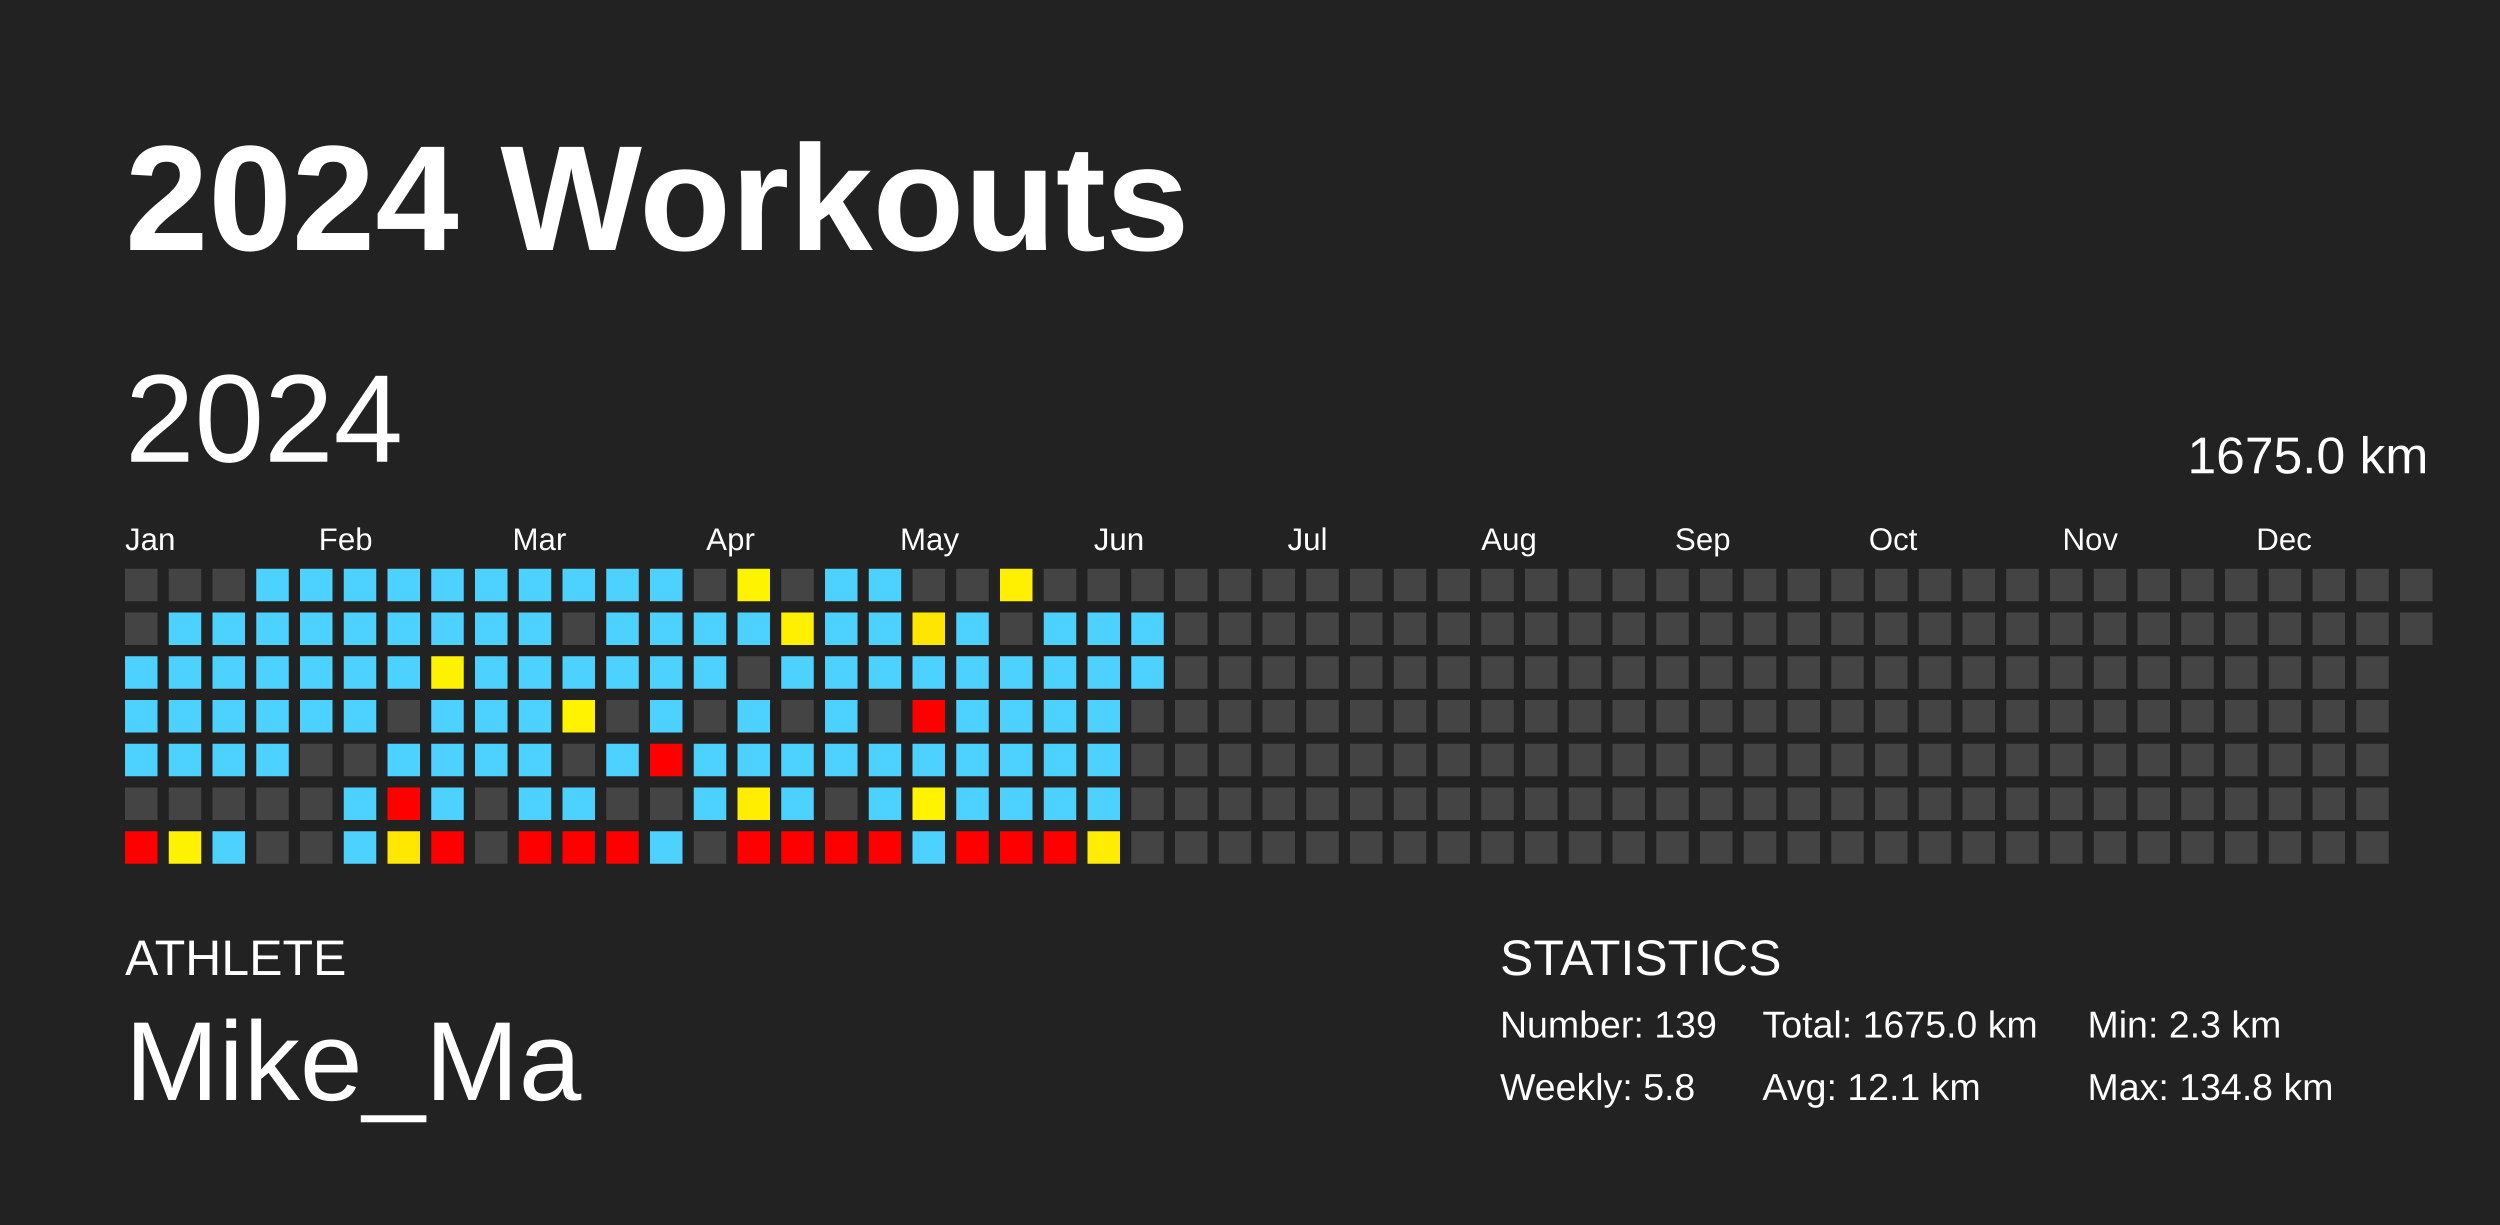
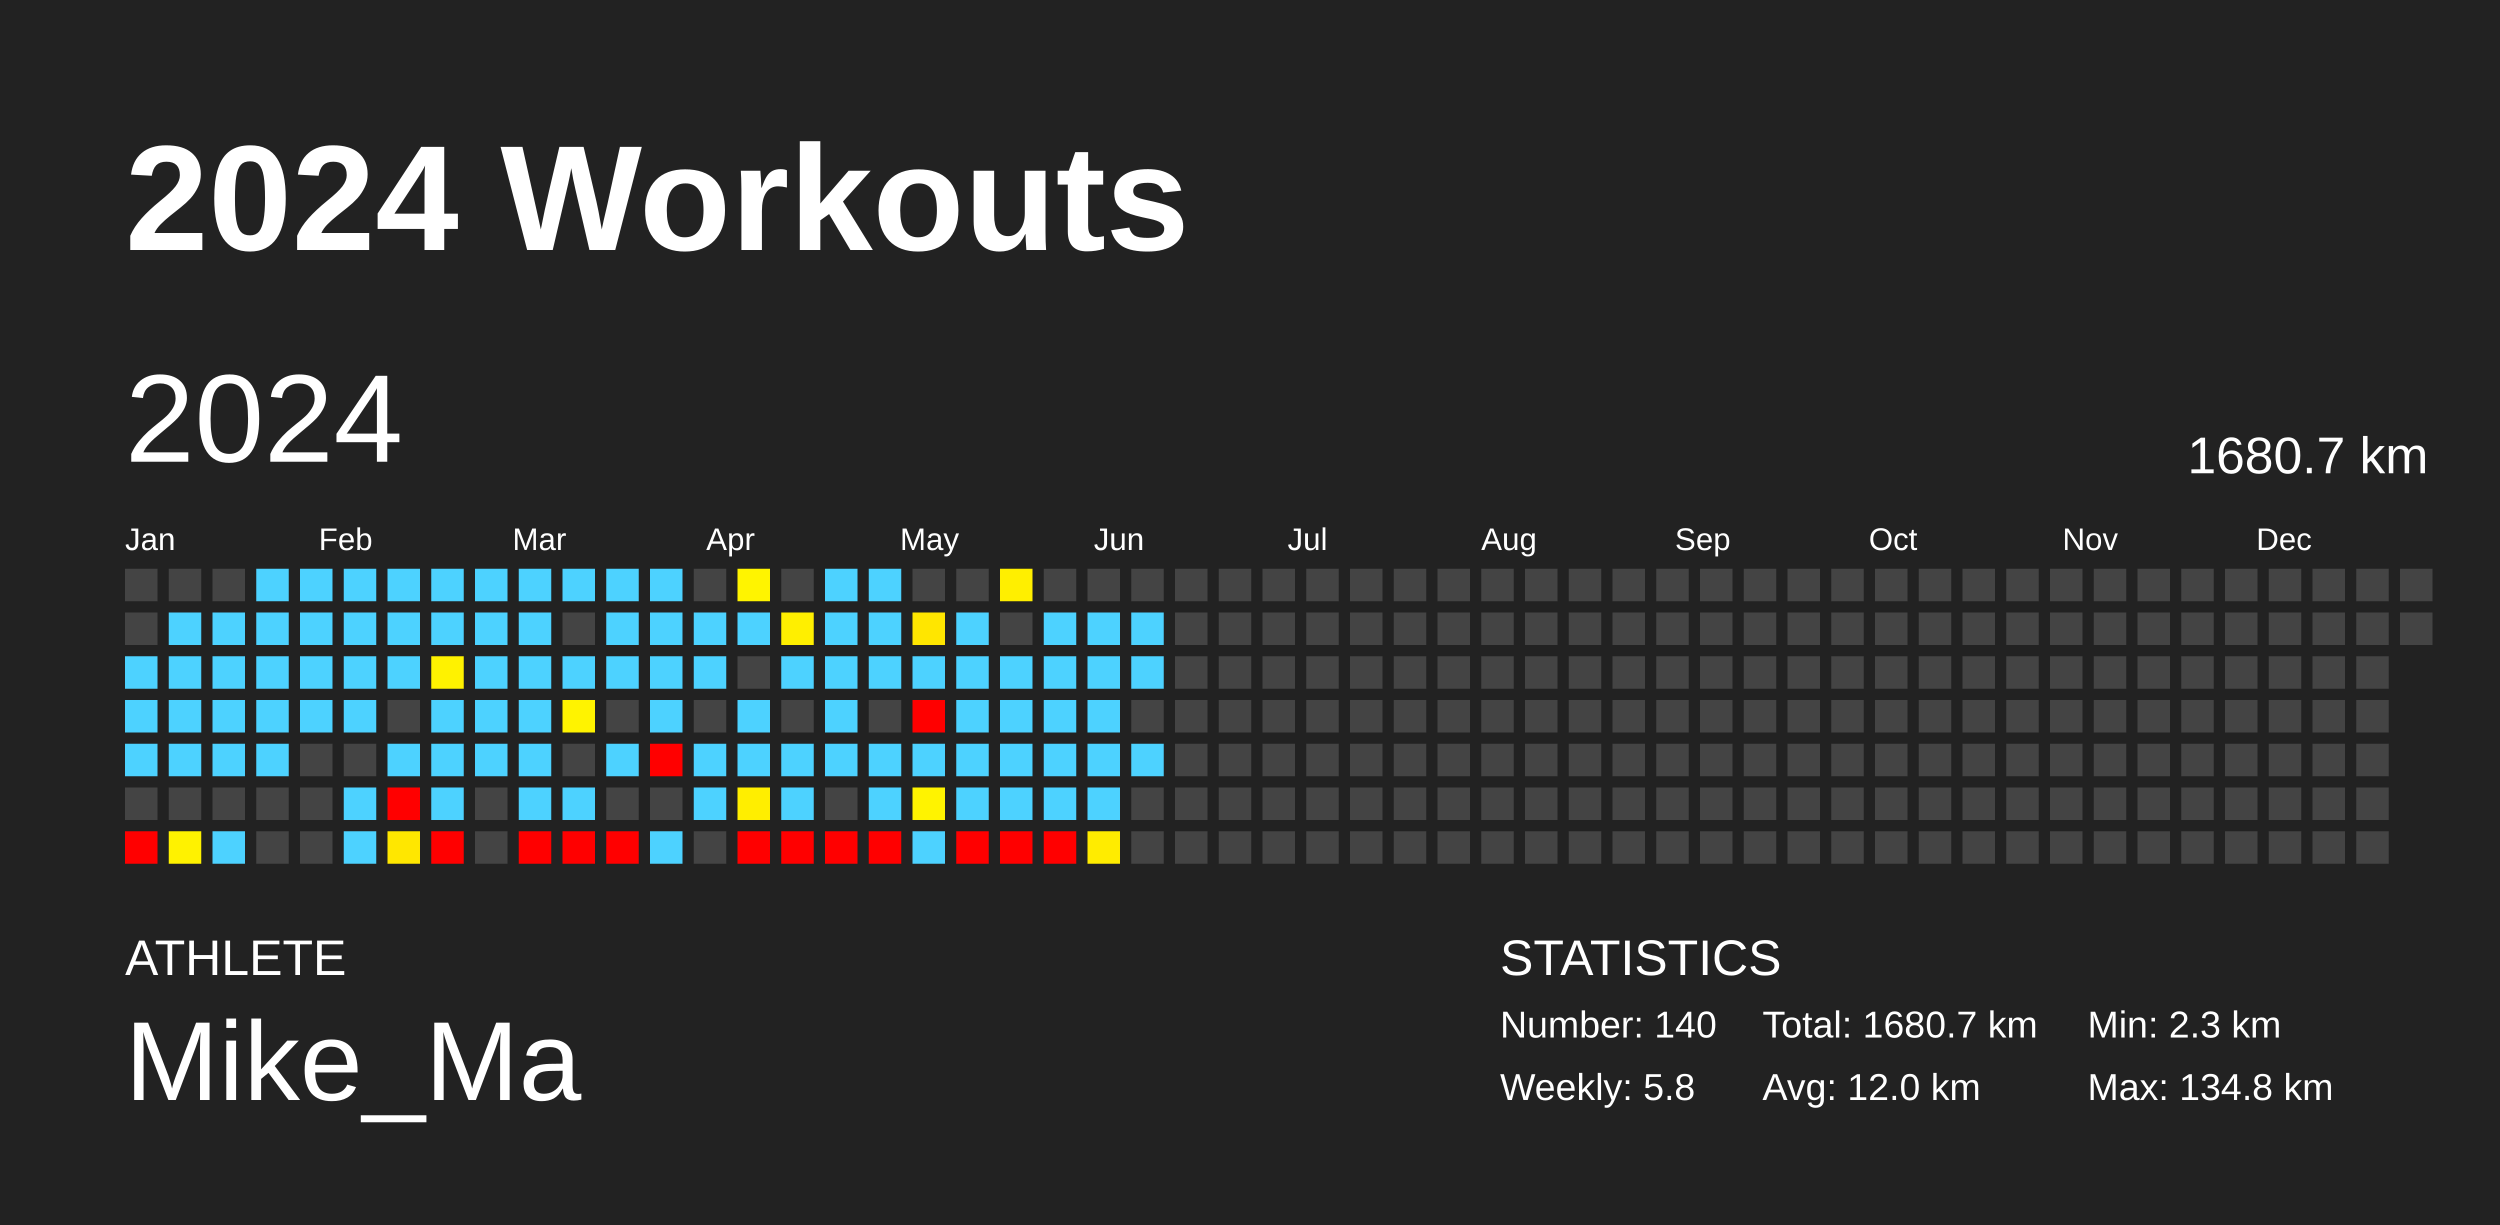
<svg xmlns="http://www.w3.org/2000/svg" baseProfile="full" height="98mm" version="1.1" viewBox="0,0,200,98" width="200mm">
  <defs />
  <rect fill="#222222" height="98" width="200" x="0" y="0" />
  <text fill="#FFFFFF" style="font-size:12px; font-family:Arial; font-weight:bold;" x="10" y="20">2024 Workouts</text>
  <text fill="#FFFFFF" style="font-size:4px; font-family:Arial" x="10" y="78">ATHLETE</text>
  <text fill="#FFFFFF" style="font-size:9px; font-family:Arial" x="10" y="88">Mike_Ma</text>
  <text fill="#FFFFFF" style="font-size:4px; font-family:Arial" x="120" y="78">STATISTICS</text>
-   <text fill="#FFFFFF" style="font-size:3px; font-family:Arial" x="120" y="83">Number: 139</text>
+   <text fill="#FFFFFF" style="font-size:3px; font-family:Arial" x="120" y="83">Number: 140</text>
  <text fill="#FFFFFF" style="font-size:3px; font-family:Arial" x="120" y="88">Weekly: 5.8</text>
-   <text fill="#FFFFFF" style="font-size:3px; font-family:Arial" x="141" y="83">Total: 1675.0 km</text>
-   <text fill="#FFFFFF" style="font-size:3px; font-family:Arial" x="141" y="88">Avg: 12.1 km</text>
+   <text fill="#FFFFFF" style="font-size:3px; font-family:Arial" x="141" y="83">Total: 1680.7 km</text>
+   <text fill="#FFFFFF" style="font-size:3px; font-family:Arial" x="141" y="88">Avg: 12.0 km</text>
  <text fill="#FFFFFF" style="font-size:3px; font-family:Arial" x="167" y="83">Min: 2.3 km</text>
  <text fill="#FFFFFF" style="font-size:3px; font-family:Arial" x="167" y="88">Max: 134.8 km</text>
  <text dominant-baseline="hanging" fill="#FFFFFF" style="font-size:10.0px; font-family:Arial;" x="10" y="30">2024</text>
-   <text dominant-baseline="hanging" fill="#FFFFFF" style="font-size:4.125px; font-family:Arial;" x="175" y="35">1675.0 km</text>
+   <text dominant-baseline="hanging" fill="#FFFFFF" style="font-size:4.125px; font-family:Arial;" x="175" y="35">1680.7 km</text>
  <text fill="#FFFFFF" style="font-size:2.5px; font-family:Arial" x="10.0" y="44">Jan</text>
  <text fill="#FFFFFF" style="font-size:2.5px; font-family:Arial" x="25.5" y="44">Feb</text>
  <text fill="#FFFFFF" style="font-size:2.5px; font-family:Arial" x="41.0" y="44">Mar</text>
  <text fill="#FFFFFF" style="font-size:2.5px; font-family:Arial" x="56.5" y="44">Apr</text>
  <text fill="#FFFFFF" style="font-size:2.5px; font-family:Arial" x="72.0" y="44">May</text>
  <text fill="#FFFFFF" style="font-size:2.5px; font-family:Arial" x="87.5" y="44">Jun</text>
  <text fill="#FFFFFF" style="font-size:2.5px; font-family:Arial" x="103.0" y="44">Jul</text>
  <text fill="#FFFFFF" style="font-size:2.5px; font-family:Arial" x="118.5" y="44">Aug</text>
  <text fill="#FFFFFF" style="font-size:2.5px; font-family:Arial" x="134.0" y="44">Sep</text>
  <text fill="#FFFFFF" style="font-size:2.5px; font-family:Arial" x="149.5" y="44">Oct</text>
  <text fill="#FFFFFF" style="font-size:2.5px; font-family:Arial" x="165.0" y="44">Nov</text>
  <text fill="#FFFFFF" style="font-size:2.5px; font-family:Arial" x="180.5" y="44">Dec</text>
  <rect fill="#444444" height="2.6" width="2.6" x="10.0" y="45.5" />
  <rect fill="#444444" height="2.6" width="2.6" x="10.0" y="49.0" />
  <rect fill="#4dd2ff" height="2.6" width="2.6" x="10.0" y="52.5" />
  <rect fill="#4dd2ff" height="2.6" width="2.6" x="10.0" y="56.0" />
  <rect fill="#4dd2ff" height="2.6" width="2.6" x="10.0" y="59.5" />
  <rect fill="#444444" height="2.6" width="2.6" x="10.0" y="63.0" />
  <rect fill="red" height="2.6" width="2.6" x="10.0" y="66.5" />
  <rect fill="#444444" height="2.6" width="2.6" x="13.5" y="45.5" />
  <rect fill="#4dd2ff" height="2.6" width="2.6" x="13.5" y="49.0" />
  <rect fill="#4dd2ff" height="2.6" width="2.6" x="13.5" y="52.5" />
  <rect fill="#4dd2ff" height="2.6" width="2.6" x="13.5" y="56.0" />
  <rect fill="#4dd2ff" height="2.6" width="2.6" x="13.5" y="59.5" />
  <rect fill="#444444" height="2.6" width="2.6" x="13.5" y="63.0" />
  <rect fill="#fff200" height="2.6" width="2.6" x="13.5" y="66.5" />
  <rect fill="#444444" height="2.6" width="2.6" x="17.0" y="45.5" />
  <rect fill="#4dd2ff" height="2.6" width="2.6" x="17.0" y="49.0" />
  <rect fill="#4dd2ff" height="2.6" width="2.6" x="17.0" y="52.5" />
  <rect fill="#4dd2ff" height="2.6" width="2.6" x="17.0" y="56.0" />
  <rect fill="#4dd2ff" height="2.6" width="2.6" x="17.0" y="59.5" />
  <rect fill="#444444" height="2.6" width="2.6" x="17.0" y="63.0" />
  <rect fill="#4dd2ff" height="2.6" width="2.6" x="17.0" y="66.5" />
  <rect fill="#4dd2ff" height="2.6" width="2.6" x="20.5" y="45.5" />
  <rect fill="#4dd2ff" height="2.6" width="2.6" x="20.5" y="49.0" />
  <rect fill="#4dd2ff" height="2.6" width="2.6" x="20.5" y="52.5" />
  <rect fill="#4dd2ff" height="2.6" width="2.6" x="20.5" y="56.0" />
  <rect fill="#4dd2ff" height="2.6" width="2.6" x="20.5" y="59.5" />
  <rect fill="#444444" height="2.6" width="2.6" x="20.5" y="63.0" />
  <rect fill="#444444" height="2.6" width="2.6" x="20.5" y="66.5" />
  <rect fill="#4dd2ff" height="2.6" width="2.6" x="24.0" y="45.5" />
  <rect fill="#4dd2ff" height="2.6" width="2.6" x="24.0" y="49.0" />
  <rect fill="#4dd2ff" height="2.6" width="2.6" x="24.0" y="52.5" />
  <rect fill="#4dd2ff" height="2.6" width="2.6" x="24.0" y="56.0" />
  <rect fill="#444444" height="2.6" width="2.6" x="24.0" y="59.5" />
  <rect fill="#444444" height="2.6" width="2.6" x="24.0" y="63.0" />
  <rect fill="#444444" height="2.6" width="2.6" x="24.0" y="66.5" />
  <rect fill="#4dd2ff" height="2.6" width="2.6" x="27.5" y="45.5" />
  <rect fill="#4dd2ff" height="2.6" width="2.6" x="27.5" y="49.0" />
  <rect fill="#4dd2ff" height="2.6" width="2.6" x="27.5" y="52.5" />
  <rect fill="#4dd2ff" height="2.6" width="2.6" x="27.5" y="56.0" />
  <rect fill="#444444" height="2.6" width="2.6" x="27.5" y="59.5" />
  <rect fill="#4dd2ff" height="2.6" width="2.6" x="27.5" y="63.0" />
  <rect fill="#4dd2ff" height="2.6" width="2.6" x="27.5" y="66.5" />
  <rect fill="#4dd2ff" height="2.6" width="2.6" x="31.0" y="45.5" />
  <rect fill="#4dd2ff" height="2.6" width="2.6" x="31.0" y="49.0" />
  <rect fill="#4dd2ff" height="2.6" width="2.6" x="31.0" y="52.5" />
  <rect fill="#444444" height="2.6" width="2.6" x="31.0" y="56.0" />
  <rect fill="#4dd2ff" height="2.6" width="2.6" x="31.0" y="59.5" />
  <rect fill="red" height="2.6" width="2.6" x="31.0" y="63.0" />
  <rect fill="#ffe700" height="2.6" width="2.6" x="31.0" y="66.5" />
  <rect fill="#4dd2ff" height="2.6" width="2.6" x="34.5" y="45.5" />
  <rect fill="#4dd2ff" height="2.6" width="2.6" x="34.5" y="49.0" />
  <rect fill="#fff200" height="2.6" width="2.6" x="34.5" y="52.5" />
  <rect fill="#4dd2ff" height="2.6" width="2.6" x="34.5" y="56.0" />
  <rect fill="#4dd2ff" height="2.6" width="2.6" x="34.5" y="59.5" />
  <rect fill="#4dd2ff" height="2.6" width="2.6" x="34.5" y="63.0" />
  <rect fill="red" height="2.6" width="2.6" x="34.5" y="66.5" />
  <rect fill="#4dd2ff" height="2.6" width="2.6" x="38.0" y="45.5" />
  <rect fill="#4dd2ff" height="2.6" width="2.6" x="38.0" y="49.0" />
  <rect fill="#4dd2ff" height="2.6" width="2.6" x="38.0" y="52.5" />
  <rect fill="#4dd2ff" height="2.6" width="2.6" x="38.0" y="56.0" />
  <rect fill="#4dd2ff" height="2.6" width="2.6" x="38.0" y="59.5" />
  <rect fill="#444444" height="2.6" width="2.6" x="38.0" y="63.0" />
  <rect fill="#444444" height="2.6" width="2.6" x="38.0" y="66.5" />
  <rect fill="#4dd2ff" height="2.6" width="2.6" x="41.5" y="45.5" />
  <rect fill="#4dd2ff" height="2.6" width="2.6" x="41.5" y="49.0" />
  <rect fill="#4dd2ff" height="2.6" width="2.6" x="41.5" y="52.5" />
  <rect fill="#4dd2ff" height="2.6" width="2.6" x="41.5" y="56.0" />
  <rect fill="#4dd2ff" height="2.6" width="2.6" x="41.5" y="59.5" />
  <rect fill="#4dd2ff" height="2.6" width="2.6" x="41.5" y="63.0" />
  <rect fill="red" height="2.6" width="2.6" x="41.5" y="66.5" />
  <rect fill="#4dd2ff" height="2.6" width="2.6" x="45.0" y="45.5" />
  <rect fill="#444444" height="2.6" width="2.6" x="45.0" y="49.0" />
  <rect fill="#4dd2ff" height="2.6" width="2.6" x="45.0" y="52.5" />
  <rect fill="#fff300" height="2.6" width="2.6" x="45.0" y="56.0" />
  <rect fill="#444444" height="2.6" width="2.6" x="45.0" y="59.5" />
  <rect fill="#4dd2ff" height="2.6" width="2.6" x="45.0" y="63.0" />
  <rect fill="red" height="2.6" width="2.6" x="45.0" y="66.5" />
  <rect fill="#4dd2ff" height="2.6" width="2.6" x="48.5" y="45.5" />
  <rect fill="#4dd2ff" height="2.6" width="2.6" x="48.5" y="49.0" />
  <rect fill="#4dd2ff" height="2.6" width="2.6" x="48.5" y="52.5" />
  <rect fill="#444444" height="2.6" width="2.6" x="48.5" y="56.0" />
  <rect fill="#4dd2ff" height="2.6" width="2.6" x="48.5" y="59.5" />
  <rect fill="#444444" height="2.6" width="2.6" x="48.5" y="63.0" />
  <rect fill="red" height="2.6" width="2.6" x="48.5" y="66.5" />
  <rect fill="#4dd2ff" height="2.6" width="2.6" x="52.0" y="45.5" />
  <rect fill="#4dd2ff" height="2.6" width="2.6" x="52.0" y="49.0" />
  <rect fill="#4dd2ff" height="2.6" width="2.6" x="52.0" y="52.5" />
  <rect fill="#4dd2ff" height="2.6" width="2.6" x="52.0" y="56.0" />
  <rect fill="red" height="2.6" width="2.6" x="52.0" y="59.5" />
  <rect fill="#444444" height="2.6" width="2.6" x="52.0" y="63.0" />
  <rect fill="#4dd2ff" height="2.6" width="2.6" x="52.0" y="66.5" />
  <rect fill="#444444" height="2.6" width="2.6" x="55.5" y="45.5" />
  <rect fill="#4dd2ff" height="2.6" width="2.6" x="55.5" y="49.0" />
  <rect fill="#4dd2ff" height="2.6" width="2.6" x="55.5" y="52.5" />
  <rect fill="#444444" height="2.6" width="2.6" x="55.5" y="56.0" />
  <rect fill="#4dd2ff" height="2.6" width="2.6" x="55.5" y="59.5" />
  <rect fill="#4dd2ff" height="2.6" width="2.6" x="55.5" y="63.0" />
  <rect fill="#444444" height="2.6" width="2.6" x="55.5" y="66.5" />
  <rect fill="#fff400" height="2.6" width="2.6" x="59.0" y="45.5" />
  <rect fill="#4dd2ff" height="2.6" width="2.6" x="59.0" y="49.0" />
  <rect fill="#444444" height="2.6" width="2.6" x="59.0" y="52.5" />
  <rect fill="#4dd2ff" height="2.6" width="2.6" x="59.0" y="56.0" />
  <rect fill="#4dd2ff" height="2.6" width="2.6" x="59.0" y="59.5" />
  <rect fill="#ffee00" height="2.6" width="2.6" x="59.0" y="63.0" />
  <rect fill="red" height="2.6" width="2.6" x="59.0" y="66.5" />
  <rect fill="#444444" height="2.6" width="2.6" x="62.5" y="45.5" />
  <rect fill="#ffef00" height="2.6" width="2.6" x="62.5" y="49.0" />
  <rect fill="#4dd2ff" height="2.6" width="2.6" x="62.5" y="52.5" />
  <rect fill="#444444" height="2.6" width="2.6" x="62.5" y="56.0" />
  <rect fill="#4dd2ff" height="2.6" width="2.6" x="62.5" y="59.5" />
  <rect fill="#4dd2ff" height="2.6" width="2.6" x="62.5" y="63.0" />
  <rect fill="red" height="2.6" width="2.6" x="62.5" y="66.5" />
  <rect fill="#4dd2ff" height="2.6" width="2.6" x="66.0" y="45.5" />
  <rect fill="#4dd2ff" height="2.6" width="2.6" x="66.0" y="49.0" />
  <rect fill="#4dd2ff" height="2.6" width="2.6" x="66.0" y="52.5" />
  <rect fill="#4dd2ff" height="2.6" width="2.6" x="66.0" y="56.0" />
  <rect fill="#4dd2ff" height="2.6" width="2.6" x="66.0" y="59.5" />
  <rect fill="#444444" height="2.6" width="2.6" x="66.0" y="63.0" />
  <rect fill="red" height="2.6" width="2.6" x="66.0" y="66.5" />
  <rect fill="#4dd2ff" height="2.6" width="2.6" x="69.5" y="45.5" />
  <rect fill="#4dd2ff" height="2.6" width="2.6" x="69.5" y="49.0" />
  <rect fill="#4dd2ff" height="2.6" width="2.6" x="69.5" y="52.5" />
  <rect fill="#444444" height="2.6" width="2.6" x="69.5" y="56.0" />
  <rect fill="#4dd2ff" height="2.6" width="2.6" x="69.5" y="59.5" />
  <rect fill="#4dd2ff" height="2.6" width="2.6" x="69.5" y="63.0" />
  <rect fill="red" height="2.6" width="2.6" x="69.5" y="66.5" />
  <rect fill="#444444" height="2.6" width="2.6" x="73.0" y="45.5" />
  <rect fill="#ffe600" height="2.6" width="2.6" x="73.0" y="49.0" />
  <rect fill="#4dd2ff" height="2.6" width="2.6" x="73.0" y="52.5" />
  <rect fill="red" height="2.6" width="2.6" x="73.0" y="56.0" />
  <rect fill="#4dd2ff" height="2.6" width="2.6" x="73.0" y="59.5" />
  <rect fill="#fff300" height="2.6" width="2.6" x="73.0" y="63.0" />
  <rect fill="#4dd2ff" height="2.6" width="2.6" x="73.0" y="66.5" />
  <rect fill="#444444" height="2.6" width="2.6" x="76.5" y="45.5" />
  <rect fill="#4dd2ff" height="2.6" width="2.6" x="76.5" y="49.0" />
  <rect fill="#4dd2ff" height="2.6" width="2.6" x="76.5" y="52.5" />
  <rect fill="#4dd2ff" height="2.6" width="2.6" x="76.5" y="56.0" />
  <rect fill="#4dd2ff" height="2.6" width="2.6" x="76.5" y="59.5" />
  <rect fill="#4dd2ff" height="2.6" width="2.6" x="76.5" y="63.0" />
  <rect fill="red" height="2.6" width="2.6" x="76.5" y="66.5" />
  <rect fill="#ffef00" height="2.6" width="2.6" x="80.0" y="45.5" />
  <rect fill="#444444" height="2.6" width="2.6" x="80.0" y="49.0" />
  <rect fill="#4dd2ff" height="2.6" width="2.6" x="80.0" y="52.5" />
  <rect fill="#4dd2ff" height="2.6" width="2.6" x="80.0" y="56.0" />
  <rect fill="#4dd2ff" height="2.6" width="2.6" x="80.0" y="59.5" />
  <rect fill="#4dd2ff" height="2.6" width="2.6" x="80.0" y="63.0" />
  <rect fill="red" height="2.6" width="2.6" x="80.0" y="66.5" />
  <rect fill="#444444" height="2.6" width="2.6" x="83.5" y="45.5" />
  <rect fill="#4dd2ff" height="2.6" width="2.6" x="83.5" y="49.0" />
  <rect fill="#4dd2ff" height="2.6" width="2.6" x="83.5" y="52.5" />
  <rect fill="#4dd2ff" height="2.6" width="2.6" x="83.5" y="56.0" />
  <rect fill="#4dd2ff" height="2.6" width="2.6" x="83.5" y="59.5" />
  <rect fill="#4dd2ff" height="2.6" width="2.6" x="83.5" y="63.0" />
  <rect fill="red" height="2.6" width="2.6" x="83.5" y="66.5" />
  <rect fill="#444444" height="2.6" width="2.6" x="87.0" y="45.5" />
  <rect fill="#4dd2ff" height="2.6" width="2.6" x="87.0" y="49.0" />
  <rect fill="#4dd2ff" height="2.6" width="2.6" x="87.0" y="52.5" />
  <rect fill="#4dd2ff" height="2.6" width="2.6" x="87.0" y="56.0" />
  <rect fill="#4dd2ff" height="2.6" width="2.6" x="87.0" y="59.5" />
  <rect fill="#4dd2ff" height="2.6" width="2.6" x="87.0" y="63.0" />
  <rect fill="#ffec00" height="2.6" width="2.6" x="87.0" y="66.5" />
  <rect fill="#444444" height="2.6" width="2.6" x="90.5" y="45.5" />
  <rect fill="#4dd2ff" height="2.6" width="2.6" x="90.5" y="49.0" />
  <rect fill="#4dd2ff" height="2.6" width="2.6" x="90.5" y="52.5" />
  <rect fill="#444444" height="2.6" width="2.6" x="90.5" y="56.0" />
-   <rect fill="#444444" height="2.6" width="2.6" x="90.5" y="59.5" />
+   <rect fill="#4dd2ff" height="2.6" width="2.6" x="90.5" y="59.5" />
  <rect fill="#444444" height="2.6" width="2.6" x="90.5" y="63.0" />
  <rect fill="#444444" height="2.6" width="2.6" x="90.5" y="66.5" />
  <rect fill="#444444" height="2.6" width="2.6" x="94.0" y="45.5" />
  <rect fill="#444444" height="2.6" width="2.6" x="94.0" y="49.0" />
  <rect fill="#444444" height="2.6" width="2.6" x="94.0" y="52.5" />
  <rect fill="#444444" height="2.6" width="2.6" x="94.0" y="56.0" />
  <rect fill="#444444" height="2.6" width="2.6" x="94.0" y="59.5" />
  <rect fill="#444444" height="2.6" width="2.6" x="94.0" y="63.0" />
  <rect fill="#444444" height="2.6" width="2.6" x="94.0" y="66.5" />
  <rect fill="#444444" height="2.6" width="2.6" x="97.5" y="45.5" />
  <rect fill="#444444" height="2.6" width="2.6" x="97.5" y="49.0" />
  <rect fill="#444444" height="2.6" width="2.6" x="97.5" y="52.5" />
  <rect fill="#444444" height="2.6" width="2.6" x="97.5" y="56.0" />
  <rect fill="#444444" height="2.6" width="2.6" x="97.5" y="59.5" />
  <rect fill="#444444" height="2.6" width="2.6" x="97.5" y="63.0" />
  <rect fill="#444444" height="2.6" width="2.6" x="97.5" y="66.5" />
  <rect fill="#444444" height="2.6" width="2.6" x="101.0" y="45.5" />
  <rect fill="#444444" height="2.6" width="2.6" x="101.0" y="49.0" />
  <rect fill="#444444" height="2.6" width="2.6" x="101.0" y="52.5" />
  <rect fill="#444444" height="2.6" width="2.6" x="101.0" y="56.0" />
  <rect fill="#444444" height="2.6" width="2.6" x="101.0" y="59.5" />
  <rect fill="#444444" height="2.6" width="2.6" x="101.0" y="63.0" />
  <rect fill="#444444" height="2.6" width="2.6" x="101.0" y="66.5" />
  <rect fill="#444444" height="2.6" width="2.6" x="104.5" y="45.5" />
  <rect fill="#444444" height="2.6" width="2.6" x="104.5" y="49.0" />
  <rect fill="#444444" height="2.6" width="2.6" x="104.5" y="52.5" />
  <rect fill="#444444" height="2.6" width="2.6" x="104.5" y="56.0" />
  <rect fill="#444444" height="2.6" width="2.6" x="104.5" y="59.5" />
  <rect fill="#444444" height="2.6" width="2.6" x="104.5" y="63.0" />
  <rect fill="#444444" height="2.6" width="2.6" x="104.5" y="66.5" />
  <rect fill="#444444" height="2.6" width="2.6" x="108.0" y="45.5" />
  <rect fill="#444444" height="2.6" width="2.6" x="108.0" y="49.0" />
  <rect fill="#444444" height="2.6" width="2.6" x="108.0" y="52.5" />
  <rect fill="#444444" height="2.6" width="2.6" x="108.0" y="56.0" />
  <rect fill="#444444" height="2.6" width="2.6" x="108.0" y="59.5" />
  <rect fill="#444444" height="2.6" width="2.6" x="108.0" y="63.0" />
  <rect fill="#444444" height="2.6" width="2.6" x="108.0" y="66.5" />
  <rect fill="#444444" height="2.6" width="2.6" x="111.5" y="45.5" />
  <rect fill="#444444" height="2.6" width="2.6" x="111.5" y="49.0" />
  <rect fill="#444444" height="2.6" width="2.6" x="111.5" y="52.5" />
  <rect fill="#444444" height="2.6" width="2.6" x="111.5" y="56.0" />
  <rect fill="#444444" height="2.6" width="2.6" x="111.5" y="59.5" />
  <rect fill="#444444" height="2.6" width="2.6" x="111.5" y="63.0" />
  <rect fill="#444444" height="2.6" width="2.6" x="111.5" y="66.5" />
  <rect fill="#444444" height="2.6" width="2.6" x="115.0" y="45.5" />
  <rect fill="#444444" height="2.6" width="2.6" x="115.0" y="49.0" />
  <rect fill="#444444" height="2.6" width="2.6" x="115.0" y="52.5" />
  <rect fill="#444444" height="2.6" width="2.6" x="115.0" y="56.0" />
  <rect fill="#444444" height="2.6" width="2.6" x="115.0" y="59.5" />
  <rect fill="#444444" height="2.6" width="2.6" x="115.0" y="63.0" />
  <rect fill="#444444" height="2.6" width="2.6" x="115.0" y="66.5" />
  <rect fill="#444444" height="2.6" width="2.6" x="118.5" y="45.5" />
  <rect fill="#444444" height="2.6" width="2.6" x="118.5" y="49.0" />
  <rect fill="#444444" height="2.6" width="2.6" x="118.5" y="52.5" />
  <rect fill="#444444" height="2.6" width="2.6" x="118.5" y="56.0" />
  <rect fill="#444444" height="2.6" width="2.6" x="118.5" y="59.5" />
  <rect fill="#444444" height="2.6" width="2.6" x="118.5" y="63.0" />
  <rect fill="#444444" height="2.6" width="2.6" x="118.5" y="66.5" />
  <rect fill="#444444" height="2.6" width="2.6" x="122.0" y="45.5" />
  <rect fill="#444444" height="2.6" width="2.6" x="122.0" y="49.0" />
  <rect fill="#444444" height="2.6" width="2.6" x="122.0" y="52.5" />
  <rect fill="#444444" height="2.6" width="2.6" x="122.0" y="56.0" />
  <rect fill="#444444" height="2.6" width="2.6" x="122.0" y="59.5" />
  <rect fill="#444444" height="2.6" width="2.6" x="122.0" y="63.0" />
  <rect fill="#444444" height="2.6" width="2.6" x="122.0" y="66.5" />
  <rect fill="#444444" height="2.6" width="2.6" x="125.5" y="45.5" />
  <rect fill="#444444" height="2.6" width="2.6" x="125.5" y="49.0" />
  <rect fill="#444444" height="2.6" width="2.6" x="125.5" y="52.5" />
  <rect fill="#444444" height="2.6" width="2.6" x="125.5" y="56.0" />
  <rect fill="#444444" height="2.6" width="2.6" x="125.5" y="59.5" />
  <rect fill="#444444" height="2.6" width="2.6" x="125.5" y="63.0" />
  <rect fill="#444444" height="2.6" width="2.6" x="125.5" y="66.5" />
  <rect fill="#444444" height="2.6" width="2.6" x="129.0" y="45.5" />
  <rect fill="#444444" height="2.6" width="2.6" x="129.0" y="49.0" />
  <rect fill="#444444" height="2.6" width="2.6" x="129.0" y="52.5" />
  <rect fill="#444444" height="2.6" width="2.6" x="129.0" y="56.0" />
  <rect fill="#444444" height="2.6" width="2.6" x="129.0" y="59.5" />
  <rect fill="#444444" height="2.6" width="2.6" x="129.0" y="63.0" />
  <rect fill="#444444" height="2.6" width="2.6" x="129.0" y="66.5" />
  <rect fill="#444444" height="2.6" width="2.6" x="132.5" y="45.5" />
  <rect fill="#444444" height="2.6" width="2.6" x="132.5" y="49.0" />
  <rect fill="#444444" height="2.6" width="2.6" x="132.5" y="52.5" />
  <rect fill="#444444" height="2.6" width="2.6" x="132.5" y="56.0" />
  <rect fill="#444444" height="2.6" width="2.6" x="132.5" y="59.5" />
  <rect fill="#444444" height="2.6" width="2.6" x="132.5" y="63.0" />
  <rect fill="#444444" height="2.6" width="2.6" x="132.5" y="66.5" />
  <rect fill="#444444" height="2.6" width="2.6" x="136.0" y="45.5" />
  <rect fill="#444444" height="2.6" width="2.6" x="136.0" y="49.0" />
  <rect fill="#444444" height="2.6" width="2.6" x="136.0" y="52.5" />
  <rect fill="#444444" height="2.6" width="2.6" x="136.0" y="56.0" />
  <rect fill="#444444" height="2.6" width="2.6" x="136.0" y="59.5" />
  <rect fill="#444444" height="2.6" width="2.6" x="136.0" y="63.0" />
  <rect fill="#444444" height="2.6" width="2.6" x="136.0" y="66.5" />
  <rect fill="#444444" height="2.6" width="2.6" x="139.5" y="45.5" />
  <rect fill="#444444" height="2.6" width="2.6" x="139.5" y="49.0" />
  <rect fill="#444444" height="2.6" width="2.6" x="139.5" y="52.5" />
  <rect fill="#444444" height="2.6" width="2.6" x="139.5" y="56.0" />
  <rect fill="#444444" height="2.6" width="2.6" x="139.5" y="59.5" />
  <rect fill="#444444" height="2.6" width="2.6" x="139.5" y="63.0" />
  <rect fill="#444444" height="2.6" width="2.6" x="139.5" y="66.5" />
  <rect fill="#444444" height="2.6" width="2.6" x="143.0" y="45.5" />
  <rect fill="#444444" height="2.6" width="2.6" x="143.0" y="49.0" />
  <rect fill="#444444" height="2.6" width="2.6" x="143.0" y="52.5" />
  <rect fill="#444444" height="2.6" width="2.6" x="143.0" y="56.0" />
  <rect fill="#444444" height="2.6" width="2.6" x="143.0" y="59.5" />
  <rect fill="#444444" height="2.6" width="2.6" x="143.0" y="63.0" />
  <rect fill="#444444" height="2.6" width="2.6" x="143.0" y="66.5" />
  <rect fill="#444444" height="2.6" width="2.6" x="146.5" y="45.5" />
  <rect fill="#444444" height="2.6" width="2.6" x="146.5" y="49.0" />
  <rect fill="#444444" height="2.6" width="2.6" x="146.5" y="52.5" />
  <rect fill="#444444" height="2.6" width="2.6" x="146.5" y="56.0" />
  <rect fill="#444444" height="2.6" width="2.6" x="146.5" y="59.5" />
  <rect fill="#444444" height="2.6" width="2.6" x="146.5" y="63.0" />
  <rect fill="#444444" height="2.6" width="2.6" x="146.5" y="66.5" />
  <rect fill="#444444" height="2.6" width="2.6" x="150.0" y="45.5" />
  <rect fill="#444444" height="2.6" width="2.6" x="150.0" y="49.0" />
  <rect fill="#444444" height="2.6" width="2.6" x="150.0" y="52.5" />
  <rect fill="#444444" height="2.6" width="2.6" x="150.0" y="56.0" />
  <rect fill="#444444" height="2.6" width="2.6" x="150.0" y="59.5" />
  <rect fill="#444444" height="2.6" width="2.6" x="150.0" y="63.0" />
  <rect fill="#444444" height="2.6" width="2.6" x="150.0" y="66.5" />
  <rect fill="#444444" height="2.6" width="2.6" x="153.5" y="45.5" />
  <rect fill="#444444" height="2.6" width="2.6" x="153.5" y="49.0" />
  <rect fill="#444444" height="2.6" width="2.6" x="153.5" y="52.5" />
  <rect fill="#444444" height="2.6" width="2.6" x="153.5" y="56.0" />
  <rect fill="#444444" height="2.6" width="2.6" x="153.5" y="59.5" />
  <rect fill="#444444" height="2.6" width="2.6" x="153.5" y="63.0" />
  <rect fill="#444444" height="2.6" width="2.6" x="153.5" y="66.5" />
  <rect fill="#444444" height="2.6" width="2.6" x="157.0" y="45.5" />
  <rect fill="#444444" height="2.6" width="2.6" x="157.0" y="49.0" />
  <rect fill="#444444" height="2.6" width="2.6" x="157.0" y="52.5" />
  <rect fill="#444444" height="2.6" width="2.6" x="157.0" y="56.0" />
  <rect fill="#444444" height="2.6" width="2.6" x="157.0" y="59.5" />
  <rect fill="#444444" height="2.6" width="2.6" x="157.0" y="63.0" />
  <rect fill="#444444" height="2.6" width="2.6" x="157.0" y="66.5" />
  <rect fill="#444444" height="2.6" width="2.6" x="160.5" y="45.5" />
  <rect fill="#444444" height="2.6" width="2.6" x="160.5" y="49.0" />
  <rect fill="#444444" height="2.6" width="2.6" x="160.5" y="52.5" />
  <rect fill="#444444" height="2.6" width="2.6" x="160.5" y="56.0" />
  <rect fill="#444444" height="2.6" width="2.6" x="160.5" y="59.5" />
  <rect fill="#444444" height="2.6" width="2.6" x="160.5" y="63.0" />
  <rect fill="#444444" height="2.6" width="2.6" x="160.5" y="66.5" />
  <rect fill="#444444" height="2.6" width="2.6" x="164.0" y="45.5" />
  <rect fill="#444444" height="2.6" width="2.6" x="164.0" y="49.0" />
  <rect fill="#444444" height="2.6" width="2.6" x="164.0" y="52.5" />
  <rect fill="#444444" height="2.6" width="2.6" x="164.0" y="56.0" />
  <rect fill="#444444" height="2.6" width="2.6" x="164.0" y="59.5" />
  <rect fill="#444444" height="2.6" width="2.6" x="164.0" y="63.0" />
  <rect fill="#444444" height="2.6" width="2.6" x="164.0" y="66.5" />
  <rect fill="#444444" height="2.6" width="2.6" x="167.5" y="45.5" />
  <rect fill="#444444" height="2.6" width="2.6" x="167.5" y="49.0" />
  <rect fill="#444444" height="2.6" width="2.6" x="167.5" y="52.5" />
  <rect fill="#444444" height="2.6" width="2.6" x="167.5" y="56.0" />
  <rect fill="#444444" height="2.6" width="2.6" x="167.5" y="59.5" />
  <rect fill="#444444" height="2.6" width="2.6" x="167.5" y="63.0" />
  <rect fill="#444444" height="2.6" width="2.6" x="167.5" y="66.5" />
  <rect fill="#444444" height="2.6" width="2.6" x="171.0" y="45.5" />
  <rect fill="#444444" height="2.6" width="2.6" x="171.0" y="49.0" />
  <rect fill="#444444" height="2.6" width="2.6" x="171.0" y="52.5" />
  <rect fill="#444444" height="2.6" width="2.6" x="171.0" y="56.0" />
  <rect fill="#444444" height="2.6" width="2.6" x="171.0" y="59.5" />
  <rect fill="#444444" height="2.6" width="2.6" x="171.0" y="63.0" />
  <rect fill="#444444" height="2.6" width="2.6" x="171.0" y="66.5" />
  <rect fill="#444444" height="2.6" width="2.6" x="174.5" y="45.5" />
  <rect fill="#444444" height="2.6" width="2.6" x="174.5" y="49.0" />
  <rect fill="#444444" height="2.6" width="2.6" x="174.5" y="52.5" />
  <rect fill="#444444" height="2.6" width="2.6" x="174.5" y="56.0" />
  <rect fill="#444444" height="2.6" width="2.6" x="174.5" y="59.5" />
  <rect fill="#444444" height="2.6" width="2.6" x="174.5" y="63.0" />
  <rect fill="#444444" height="2.6" width="2.6" x="174.5" y="66.5" />
  <rect fill="#444444" height="2.6" width="2.6" x="178.0" y="45.5" />
  <rect fill="#444444" height="2.6" width="2.6" x="178.0" y="49.0" />
  <rect fill="#444444" height="2.6" width="2.6" x="178.0" y="52.5" />
  <rect fill="#444444" height="2.6" width="2.6" x="178.0" y="56.0" />
  <rect fill="#444444" height="2.6" width="2.6" x="178.0" y="59.5" />
  <rect fill="#444444" height="2.6" width="2.6" x="178.0" y="63.0" />
  <rect fill="#444444" height="2.6" width="2.6" x="178.0" y="66.5" />
  <rect fill="#444444" height="2.6" width="2.6" x="181.5" y="45.5" />
  <rect fill="#444444" height="2.6" width="2.6" x="181.5" y="49.0" />
  <rect fill="#444444" height="2.6" width="2.6" x="181.5" y="52.5" />
  <rect fill="#444444" height="2.6" width="2.6" x="181.5" y="56.0" />
  <rect fill="#444444" height="2.6" width="2.6" x="181.5" y="59.5" />
  <rect fill="#444444" height="2.6" width="2.6" x="181.5" y="63.0" />
  <rect fill="#444444" height="2.6" width="2.6" x="181.5" y="66.5" />
  <rect fill="#444444" height="2.6" width="2.6" x="185.0" y="45.5" />
  <rect fill="#444444" height="2.6" width="2.6" x="185.0" y="49.0" />
  <rect fill="#444444" height="2.6" width="2.6" x="185.0" y="52.5" />
  <rect fill="#444444" height="2.6" width="2.6" x="185.0" y="56.0" />
  <rect fill="#444444" height="2.6" width="2.6" x="185.0" y="59.5" />
  <rect fill="#444444" height="2.6" width="2.6" x="185.0" y="63.0" />
  <rect fill="#444444" height="2.6" width="2.6" x="185.0" y="66.5" />
  <rect fill="#444444" height="2.6" width="2.6" x="188.5" y="45.5" />
  <rect fill="#444444" height="2.6" width="2.6" x="188.5" y="49.0" />
  <rect fill="#444444" height="2.6" width="2.6" x="188.5" y="52.5" />
  <rect fill="#444444" height="2.6" width="2.6" x="188.5" y="56.0" />
  <rect fill="#444444" height="2.6" width="2.6" x="188.5" y="59.5" />
  <rect fill="#444444" height="2.6" width="2.6" x="188.5" y="63.0" />
  <rect fill="#444444" height="2.6" width="2.6" x="188.5" y="66.5" />
  <rect fill="#444444" height="2.6" width="2.6" x="192.0" y="45.5" />
  <rect fill="#444444" height="2.6" width="2.6" x="192.0" y="49.0" />
</svg>
